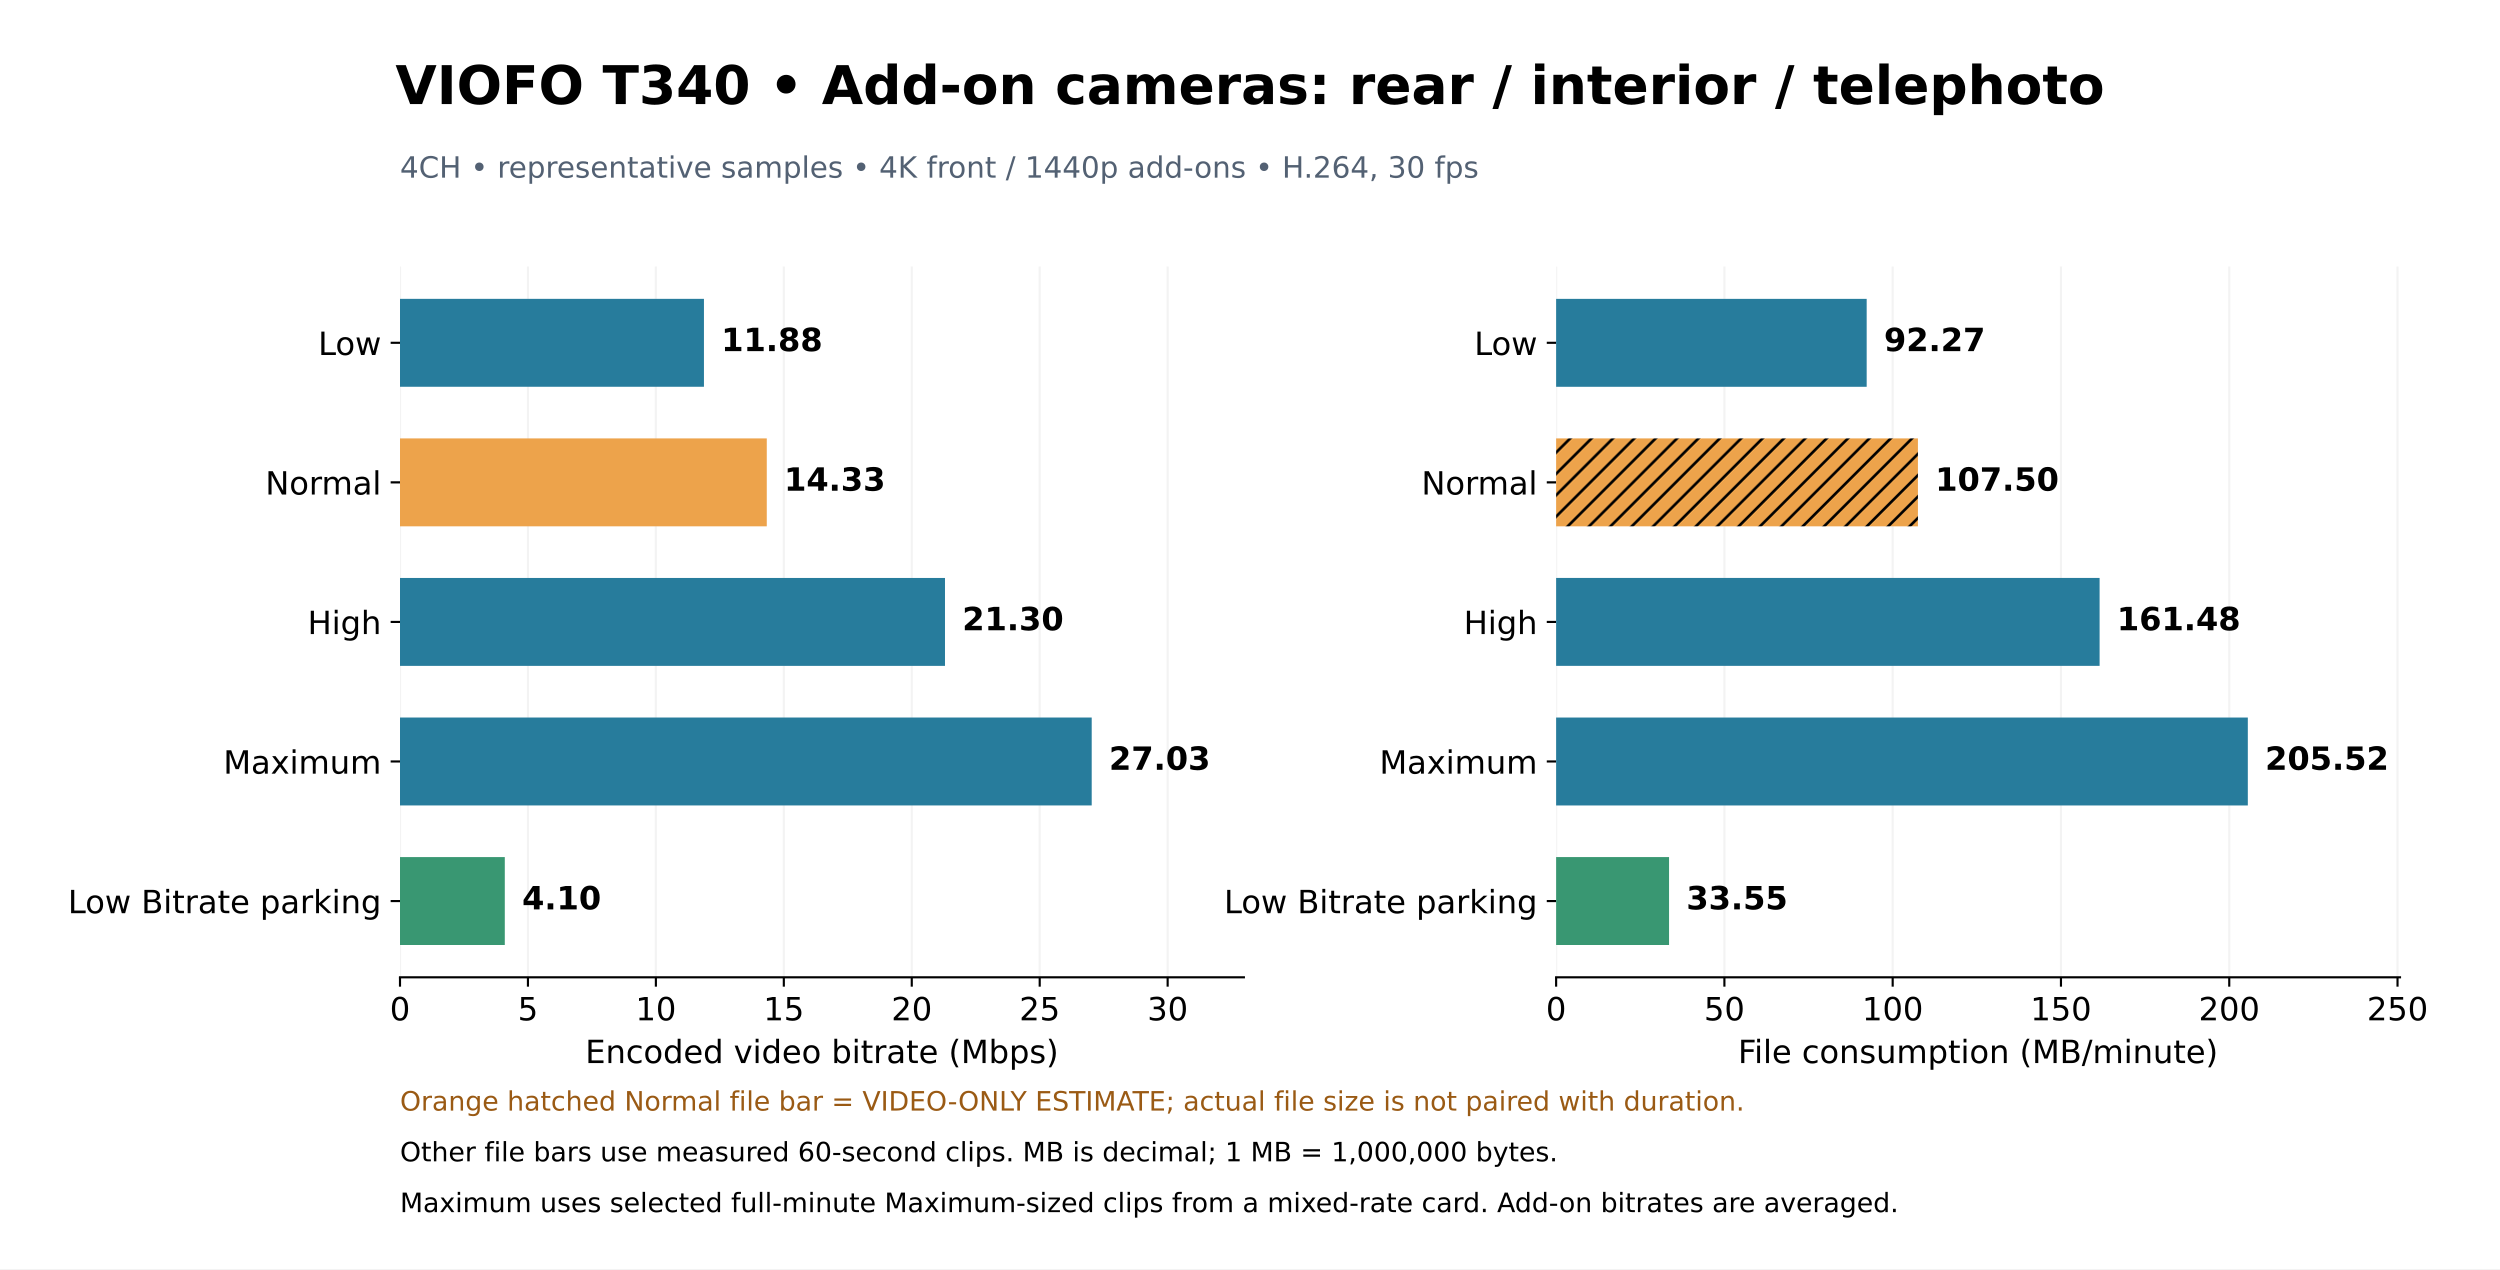
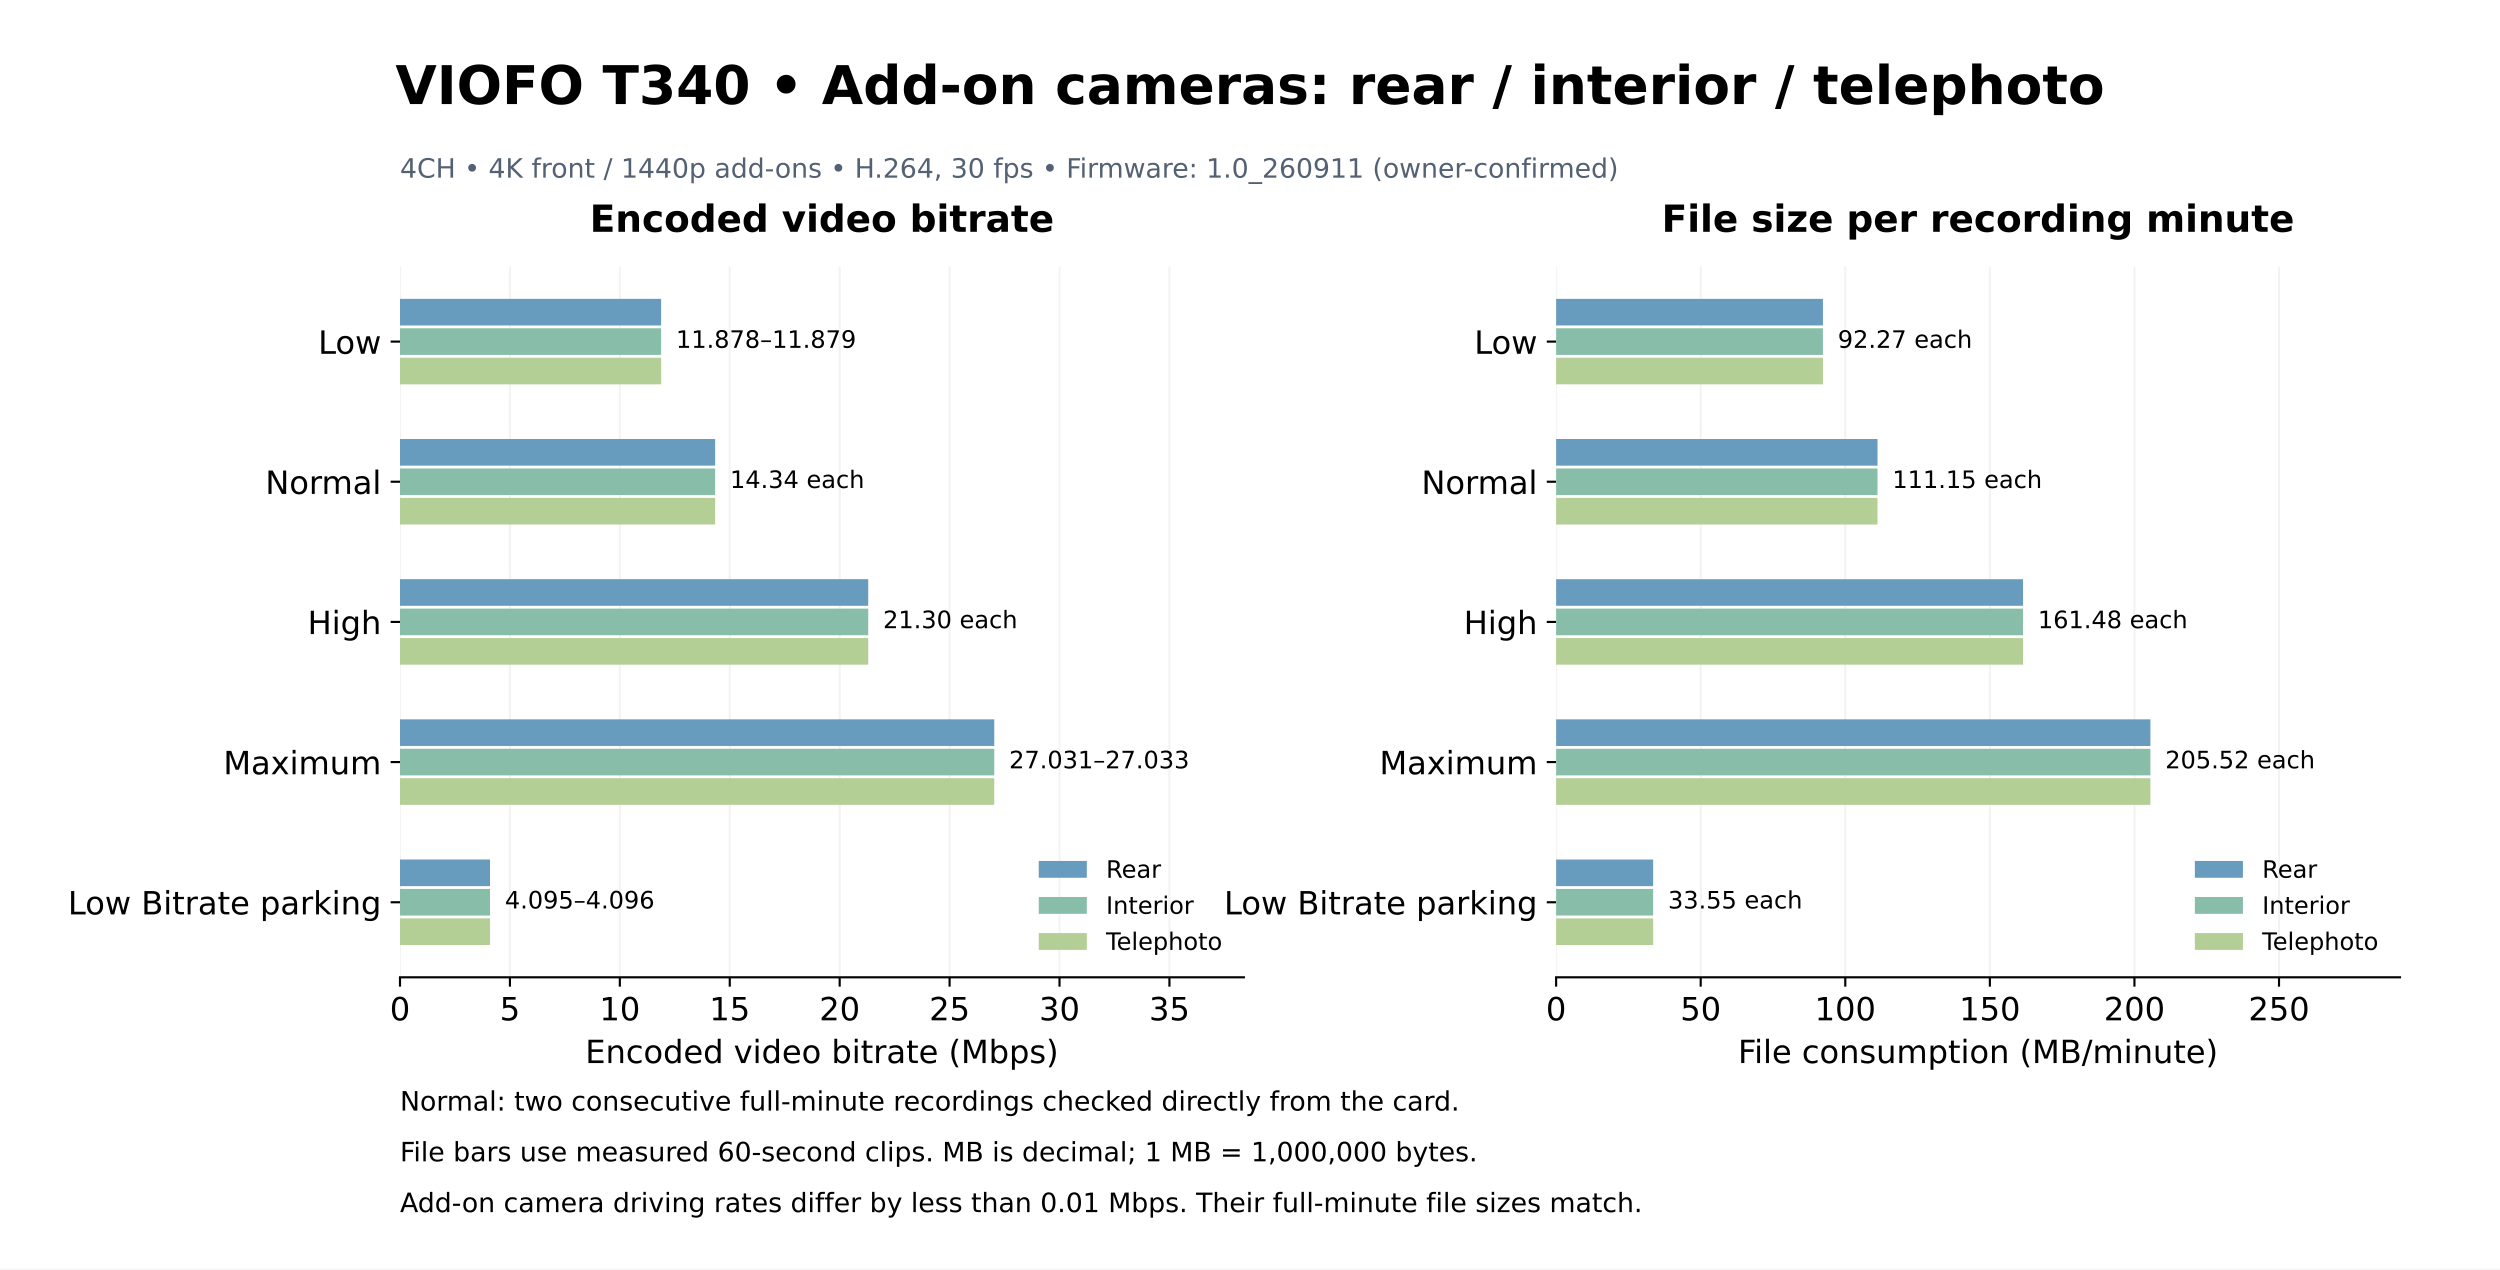
<svg xmlns="http://www.w3.org/2000/svg" xmlns:xlink="http://www.w3.org/1999/xlink" width="936pt" height="475.2pt" viewBox="0 0 936 475.2" version="1.1">
  <defs>
    <style type="text/css">*{stroke-linejoin: round; stroke-linecap: butt}</style>
  </defs>
  <g id="figure_1">
    <g id="patch_1">
-       <path d="M 0 475.2  L 936 475.2  L 936 0  L 0 0  z " style="fill: #ffffff" />
+       <path d="M 0 475.2 L 936 475.2 L 936 0 L 0 0 z " style="fill: #ffffff" />
    </g>
    <g id="axes_1">
      <g id="patch_2">
-         <path d="M 149.76 365.904  L 465.709 365.904  L 465.709 99.792  L 149.76 99.792  z " style="fill: #ffffff" />
+         <path d="M 149.76 365.904 L 465.709 365.904 L 465.709 99.792 L 149.76 99.792 z " style="fill: #ffffff" />
      </g>
      <g id="matplotlib.axis_1">
        <g id="xtick_1">
          <g id="line2d_1">
-             <path d="M 149.76 365.904  L 149.76 99.792  " clip-path="url(#p05e7e14925)" style="fill: none; stroke: #b0b0b0; stroke-opacity: 0.16; stroke-width: 0.8; stroke-linecap: square" />
+             <path d="M 149.76 365.904 L 149.76 99.792 " clip-path="url(#p102b038a36)" style="fill: none; stroke: #b0b0b0; stroke-opacity: 0.16; stroke-width: 0.8; stroke-linecap: square" />
          </g>
          <g id="line2d_2">
            <defs>
-               <path id="m263e5ef4c8" d="M 0 0  L 0 3.5  " style="stroke: #000000; stroke-width: 0.8" />
+               <path id="mfbb182e0bf" d="M 0 0 L 0 3.5 " style="stroke: #000000; stroke-width: 0.8" />
            </defs>
            <g>
-               <use xlink:href="#m263e5ef4c8" x="149.76" y="365.904" style="stroke: #000000; stroke-width: 0.8" />
+               <use xlink:href="#mfbb182e0bf" x="149.76" y="365.904" style="stroke: #000000; stroke-width: 0.8" />
            </g>
          </g>
          <g id="text_1">
            <text style="font-size: 12px; font-family: 'DejaVu Sans'; text-anchor: middle" x="149.76" y="382.021" transform="rotate(-0 149.76 382.0212)">0</text>
          </g>
        </g>
        <g id="xtick_2">
          <g id="line2d_3">
-             <path d="M 197.661 365.904  L 197.661 99.792  " clip-path="url(#p05e7e14925)" style="fill: none; stroke: #b0b0b0; stroke-opacity: 0.16; stroke-width: 0.8; stroke-linecap: square" />
+             <path d="M 190.914 365.904 L 190.914 99.792 " clip-path="url(#p102b038a36)" style="fill: none; stroke: #b0b0b0; stroke-opacity: 0.16; stroke-width: 0.8; stroke-linecap: square" />
          </g>
          <g id="line2d_4">
            <g>
-               <use xlink:href="#m263e5ef4c8" x="197.661" y="365.904" style="stroke: #000000; stroke-width: 0.8" />
+               <use xlink:href="#mfbb182e0bf" x="190.914" y="365.904" style="stroke: #000000; stroke-width: 0.8" />
            </g>
          </g>
          <g id="text_2">
-             <text style="font-size: 12px; font-family: 'DejaVu Sans'; text-anchor: middle" x="197.661" y="382.021" transform="rotate(-0 197.6613 382.0212)">5</text>
+             <text style="font-size: 12px; font-family: 'DejaVu Sans'; text-anchor: middle" x="190.914" y="382.021" transform="rotate(-0 190.9135 382.0212)">5</text>
          </g>
        </g>
        <g id="xtick_3">
          <g id="line2d_5">
-             <path d="M 245.563 365.904  L 245.563 99.792  " clip-path="url(#p05e7e14925)" style="fill: none; stroke: #b0b0b0; stroke-opacity: 0.16; stroke-width: 0.8; stroke-linecap: square" />
+             <path d="M 232.067 365.904 L 232.067 99.792 " clip-path="url(#p102b038a36)" style="fill: none; stroke: #b0b0b0; stroke-opacity: 0.16; stroke-width: 0.8; stroke-linecap: square" />
          </g>
          <g id="line2d_6">
            <g>
-               <use xlink:href="#m263e5ef4c8" x="245.563" y="365.904" style="stroke: #000000; stroke-width: 0.8" />
+               <use xlink:href="#mfbb182e0bf" x="232.067" y="365.904" style="stroke: #000000; stroke-width: 0.8" />
            </g>
          </g>
          <g id="text_3">
-             <text style="font-size: 12px; font-family: 'DejaVu Sans'; text-anchor: middle" x="245.563" y="382.021" transform="rotate(-0 245.5627 382.0212)">10</text>
+             <text style="font-size: 12px; font-family: 'DejaVu Sans'; text-anchor: middle" x="232.067" y="382.021" transform="rotate(-0 232.0671 382.0212)">10</text>
          </g>
        </g>
        <g id="xtick_4">
          <g id="line2d_7">
-             <path d="M 293.464 365.904  L 293.464 99.792  " clip-path="url(#p05e7e14925)" style="fill: none; stroke: #b0b0b0; stroke-opacity: 0.16; stroke-width: 0.8; stroke-linecap: square" />
+             <path d="M 273.221 365.904 L 273.221 99.792 " clip-path="url(#p102b038a36)" style="fill: none; stroke: #b0b0b0; stroke-opacity: 0.16; stroke-width: 0.8; stroke-linecap: square" />
          </g>
          <g id="line2d_8">
            <g>
-               <use xlink:href="#m263e5ef4c8" x="293.464" y="365.904" style="stroke: #000000; stroke-width: 0.8" />
+               <use xlink:href="#mfbb182e0bf" x="273.221" y="365.904" style="stroke: #000000; stroke-width: 0.8" />
            </g>
          </g>
          <g id="text_4">
-             <text style="font-size: 12px; font-family: 'DejaVu Sans'; text-anchor: middle" x="293.464" y="382.021" transform="rotate(-0 293.464 382.0212)">15</text>
+             <text style="font-size: 12px; font-family: 'DejaVu Sans'; text-anchor: middle" x="273.221" y="382.021" transform="rotate(-0 273.2206 382.0212)">15</text>
          </g>
        </g>
        <g id="xtick_5">
          <g id="line2d_9">
-             <path d="M 341.365 365.904  L 341.365 99.792  " clip-path="url(#p05e7e14925)" style="fill: none; stroke: #b0b0b0; stroke-opacity: 0.16; stroke-width: 0.8; stroke-linecap: square" />
+             <path d="M 314.374 365.904 L 314.374 99.792 " clip-path="url(#p102b038a36)" style="fill: none; stroke: #b0b0b0; stroke-opacity: 0.16; stroke-width: 0.8; stroke-linecap: square" />
          </g>
          <g id="line2d_10">
            <g>
-               <use xlink:href="#m263e5ef4c8" x="341.365" y="365.904" style="stroke: #000000; stroke-width: 0.8" />
+               <use xlink:href="#mfbb182e0bf" x="314.374" y="365.904" style="stroke: #000000; stroke-width: 0.8" />
            </g>
          </g>
          <g id="text_5">
-             <text style="font-size: 12px; font-family: 'DejaVu Sans'; text-anchor: middle" x="341.365" y="382.021" transform="rotate(-0 341.3653 382.0212)">20</text>
+             <text style="font-size: 12px; font-family: 'DejaVu Sans'; text-anchor: middle" x="314.374" y="382.021" transform="rotate(-0 314.3742 382.0212)">20</text>
          </g>
        </g>
        <g id="xtick_6">
          <g id="line2d_11">
-             <path d="M 389.267 365.904  L 389.267 99.792  " clip-path="url(#p05e7e14925)" style="fill: none; stroke: #b0b0b0; stroke-opacity: 0.16; stroke-width: 0.8; stroke-linecap: square" />
+             <path d="M 355.528 365.904 L 355.528 99.792 " clip-path="url(#p102b038a36)" style="fill: none; stroke: #b0b0b0; stroke-opacity: 0.16; stroke-width: 0.8; stroke-linecap: square" />
          </g>
          <g id="line2d_12">
            <g>
-               <use xlink:href="#m263e5ef4c8" x="389.267" y="365.904" style="stroke: #000000; stroke-width: 0.8" />
+               <use xlink:href="#mfbb182e0bf" x="355.528" y="365.904" style="stroke: #000000; stroke-width: 0.8" />
            </g>
          </g>
          <g id="text_6">
-             <text style="font-size: 12px; font-family: 'DejaVu Sans'; text-anchor: middle" x="389.267" y="382.021" transform="rotate(-0 389.2667 382.0212)">25</text>
+             <text style="font-size: 12px; font-family: 'DejaVu Sans'; text-anchor: middle" x="355.528" y="382.021" transform="rotate(-0 355.5277 382.0212)">25</text>
          </g>
        </g>
        <g id="xtick_7">
          <g id="line2d_13">
-             <path d="M 437.168 365.904  L 437.168 99.792  " clip-path="url(#p05e7e14925)" style="fill: none; stroke: #b0b0b0; stroke-opacity: 0.16; stroke-width: 0.8; stroke-linecap: square" />
+             <path d="M 396.681 365.904 L 396.681 99.792 " clip-path="url(#p102b038a36)" style="fill: none; stroke: #b0b0b0; stroke-opacity: 0.16; stroke-width: 0.8; stroke-linecap: square" />
          </g>
          <g id="line2d_14">
            <g>
-               <use xlink:href="#m263e5ef4c8" x="437.168" y="365.904" style="stroke: #000000; stroke-width: 0.8" />
+               <use xlink:href="#mfbb182e0bf" x="396.681" y="365.904" style="stroke: #000000; stroke-width: 0.8" />
            </g>
          </g>
          <g id="text_7">
-             <text style="font-size: 12px; font-family: 'DejaVu Sans'; text-anchor: middle" x="437.168" y="382.021" transform="rotate(-0 437.168 382.0212)">30</text>
-           </g>
-         </g>
-         <g id="text_8">
+             <text style="font-size: 12px; font-family: 'DejaVu Sans'; text-anchor: middle" x="396.681" y="382.021" transform="rotate(-0 396.6813 382.0212)">30</text>
+           </g>
+         </g>
+         <g id="xtick_8">
+           <g id="line2d_15">
+             <path d="M 437.835 365.904 L 437.835 99.792 " clip-path="url(#p102b038a36)" style="fill: none; stroke: #b0b0b0; stroke-opacity: 0.16; stroke-width: 0.8; stroke-linecap: square" />
+           </g>
+           <g id="line2d_16">
+             <g>
+               <use xlink:href="#mfbb182e0bf" x="437.835" y="365.904" style="stroke: #000000; stroke-width: 0.8" />
+             </g>
+           </g>
+           <g id="text_8">
+             <text style="font-size: 12px; font-family: 'DejaVu Sans'; text-anchor: middle" x="437.835" y="382.021" transform="rotate(-0 437.8348 382.0212)">35</text>
+           </g>
+         </g>
+         <g id="text_9">
          <text style="font-size: 12px; font-family: 'DejaVu Sans'; text-anchor: middle" x="307.735" y="398.022" transform="rotate(-0 307.7347 398.0221)">Encoded video bitrate (Mbps)</text>
        </g>
      </g>
      <g id="matplotlib.axis_2">
        <g id="ytick_1">
-           <g id="line2d_15">
+           <g id="line2d_17">
            <defs>
-               <path id="mc96be07d21" d="M 0 0  L -3.5 0  " style="stroke: #000000; stroke-width: 0.8" />
+               <path id="m5e9a6b0487" d="M 0 0 L -3.5 0 " style="stroke: #000000; stroke-width: 0.8" />
            </defs>
            <g>
-               <use xlink:href="#mc96be07d21" x="149.76" y="128.347" style="stroke: #000000; stroke-width: 0.8" />
-             </g>
-           </g>
-           <g id="text_9">
-             <text style="font-size: 12px; font-family: 'DejaVu Sans'; text-anchor: end" x="142.76" y="132.906" transform="rotate(-0 142.76 132.9055)">Low</text>
+               <use xlink:href="#m5e9a6b0487" x="149.76" y="127.894" style="stroke: #000000; stroke-width: 0.8" />
+             </g>
+           </g>
+           <g id="text_10">
+             <text style="font-size: 12px; font-family: 'DejaVu Sans'; text-anchor: end" x="142.76" y="132.452" transform="rotate(-0 142.76 132.4521)">Low</text>
          </g>
        </g>
        <g id="ytick_2">
-           <g id="line2d_16">
-             <g>
-               <use xlink:href="#mc96be07d21" x="149.76" y="180.597" style="stroke: #000000; stroke-width: 0.8" />
-             </g>
-           </g>
-           <g id="text_10">
-             <text style="font-size: 12px; font-family: 'DejaVu Sans'; text-anchor: end" x="142.76" y="185.157" transform="rotate(-0 142.76 185.1565)">Normal</text>
+           <g id="line2d_18">
+             <g>
+               <use xlink:href="#m5e9a6b0487" x="149.76" y="180.371" style="stroke: #000000; stroke-width: 0.8" />
+             </g>
+           </g>
+           <g id="text_11">
+             <text style="font-size: 12px; font-family: 'DejaVu Sans'; text-anchor: end" x="142.76" y="184.93" transform="rotate(-0 142.76 184.9298)">Normal</text>
          </g>
        </g>
        <g id="ytick_3">
-           <g id="line2d_17">
-             <g>
-               <use xlink:href="#mc96be07d21" x="149.76" y="232.848" style="stroke: #000000; stroke-width: 0.8" />
-             </g>
-           </g>
-           <g id="text_11">
+           <g id="line2d_19">
+             <g>
+               <use xlink:href="#m5e9a6b0487" x="149.76" y="232.848" style="stroke: #000000; stroke-width: 0.8" />
+             </g>
+           </g>
+           <g id="text_12">
            <text style="font-size: 12px; font-family: 'DejaVu Sans'; text-anchor: end" x="142.76" y="237.407" transform="rotate(-0 142.76 237.4071)">High</text>
          </g>
        </g>
        <g id="ytick_4">
-           <g id="line2d_18">
-             <g>
-               <use xlink:href="#mc96be07d21" x="149.76" y="285.099" style="stroke: #000000; stroke-width: 0.8" />
-             </g>
-           </g>
-           <g id="text_12">
-             <text style="font-size: 12px; font-family: 'DejaVu Sans'; text-anchor: end" x="142.76" y="289.658" transform="rotate(-0 142.76 289.6576)">Maximum</text>
+           <g id="line2d_20">
+             <g>
+               <use xlink:href="#m5e9a6b0487" x="149.76" y="285.325" style="stroke: #000000; stroke-width: 0.8" />
+             </g>
+           </g>
+           <g id="text_13">
+             <text style="font-size: 12px; font-family: 'DejaVu Sans'; text-anchor: end" x="142.76" y="289.884" transform="rotate(-0 142.76 289.8843)">Maximum</text>
          </g>
        </g>
        <g id="ytick_5">
-           <g id="line2d_19">
-             <g>
-               <use xlink:href="#mc96be07d21" x="149.76" y="337.349" style="stroke: #000000; stroke-width: 0.8" />
-             </g>
-           </g>
-           <g id="text_13">
-             <text style="font-size: 12px; font-family: 'DejaVu Sans'; text-anchor: end" x="142.76" y="341.908" transform="rotate(-0 142.76 341.9081)">Low Bitrate parking</text>
+           <g id="line2d_21">
+             <g>
+               <use xlink:href="#m5e9a6b0487" x="149.76" y="337.802" style="stroke: #000000; stroke-width: 0.8" />
+             </g>
+           </g>
+           <g id="text_14">
+             <text style="font-size: 12px; font-family: 'DejaVu Sans'; text-anchor: end" x="142.76" y="342.362" transform="rotate(-0 142.76 342.3615)">Low Bitrate parking</text>
          </g>
        </g>
      </g>
      <g id="patch_3">
-         <path d="M 149.76 111.888  L 263.558 111.888  L 263.558 144.806  L 149.76 144.806  z " clip-path="url(#p05e7e14925)" style="fill: #277c9c" />
+         <path d="M 149.76 111.888 L 247.526 111.888 L 247.526 121.859 L 149.76 121.859 z " clip-path="url(#p102b038a36)" style="fill: #689cbe" />
      </g>
      <g id="patch_4">
-         <path d="M 149.76 164.139  L 287.081 164.139  L 287.081 197.056  L 149.76 197.056  z " clip-path="url(#p05e7e14925)" style="fill: #eda34b" />
+         <path d="M 149.76 164.365 L 267.751 164.365 L 267.751 174.336 L 149.76 174.336 z " clip-path="url(#p102b038a36)" style="fill: #689cbe" />
      </g>
      <g id="patch_5">
-         <path d="M 149.76 216.389  L 353.804 216.389  L 353.804 249.307  L 149.76 249.307  z " clip-path="url(#p05e7e14925)" style="fill: #277c9c" />
+         <path d="M 149.76 216.842 L 325.061 216.842 L 325.061 226.813 L 149.76 226.813 z " clip-path="url(#p102b038a36)" style="fill: #689cbe" />
      </g>
      <g id="patch_6">
-         <path d="M 149.76 268.64  L 408.735 268.64  L 408.735 301.557  L 149.76 301.557  z " clip-path="url(#p05e7e14925)" style="fill: #277c9c" />
+         <path d="M 149.76 269.32 L 372.26 269.32 L 372.26 279.29 L 149.76 279.29 z " clip-path="url(#p102b038a36)" style="fill: #689cbe" />
      </g>
      <g id="patch_7">
-         <path d="M 149.76 320.89  L 188.996 320.89  L 188.996 353.808  L 149.76 353.808  z " clip-path="url(#p05e7e14925)" style="fill: #399772" />
+         <path d="M 149.76 321.797 L 183.469 321.797 L 183.469 331.768 L 149.76 331.768 z " clip-path="url(#p102b038a36)" style="fill: #689cbe" />
      </g>
      <g id="patch_8">
-         <path d="M 149.76 365.904  L 465.709 365.904  " style="fill: none; stroke: #000000; stroke-width: 0.8; stroke-linejoin: miter; stroke-linecap: square" />
-       </g>
-       <g id="text_14">
-         <text style="font-weight: 700; font-size: 12px; font-family: 'DejaVu Sans'; text-anchor: start" x="270.032" y="131.464" transform="rotate(-0 270.0321 131.4641)">11.88</text>
+         <path d="M 149.76 122.908 L 247.525 122.908 L 247.525 132.879 L 149.76 132.879 z " clip-path="url(#p102b038a36)" style="fill: #88bda9" />
+       </g>
+       <g id="patch_9">
+         <path d="M 149.76 175.385 L 267.75 175.385 L 267.75 185.356 L 149.76 185.356 z " clip-path="url(#p102b038a36)" style="fill: #88bda9" />
+       </g>
+       <g id="patch_10">
+         <path d="M 149.76 227.863 L 325.062 227.863 L 325.062 237.833 L 149.76 237.833 z " clip-path="url(#p102b038a36)" style="fill: #88bda9" />
+       </g>
+       <g id="patch_11">
+         <path d="M 149.76 280.34 L 372.253 280.34 L 372.253 290.311 L 149.76 290.311 z " clip-path="url(#p102b038a36)" style="fill: #88bda9" />
+       </g>
+       <g id="patch_12">
+         <path d="M 149.76 332.817 L 183.468 332.817 L 183.468 342.788 L 149.76 342.788 z " clip-path="url(#p102b038a36)" style="fill: #88bda9" />
+       </g>
+       <g id="patch_13">
+         <path d="M 149.76 133.928 L 247.53 133.928 L 247.53 143.899 L 149.76 143.899 z " clip-path="url(#p102b038a36)" style="fill: #b3cf95" />
+       </g>
+       <g id="patch_14">
+         <path d="M 149.76 186.406 L 267.749 186.406 L 267.749 196.376 L 149.76 196.376 z " clip-path="url(#p102b038a36)" style="fill: #b3cf95" />
+       </g>
+       <g id="patch_15">
+         <path d="M 149.76 238.883 L 325.061 238.883 L 325.061 248.854 L 149.76 248.854 z " clip-path="url(#p102b038a36)" style="fill: #b3cf95" />
+       </g>
+       <g id="patch_16">
+         <path d="M 149.76 291.36 L 372.248 291.36 L 372.248 301.331 L 149.76 301.331 z " clip-path="url(#p102b038a36)" style="fill: #b3cf95" />
+       </g>
+       <g id="patch_17">
+         <path d="M 149.76 343.837 L 183.47 343.837 L 183.47 353.808 L 149.76 353.808 z " clip-path="url(#p102b038a36)" style="fill: #b3cf95" />
+       </g>
+       <g id="patch_18">
+         <path d="M 149.76 365.904 L 465.709 365.904 " style="fill: none; stroke: #000000; stroke-width: 0.8; stroke-linejoin: miter; stroke-linecap: square" />
      </g>
      <g id="text_15">
-         <text style="font-weight: 700; font-size: 12px; font-family: 'DejaVu Sans'; text-anchor: start" x="293.555" y="183.715" transform="rotate(-0 293.5555 183.7146)">14.33</text>
+         <text style="font-size: 9px; font-family: 'DejaVu Sans'; text-anchor: start" x="253.093" y="130.231" transform="rotate(-0 253.0927 130.2314)">11.878–11.879</text>
      </g>
      <g id="text_16">
-         <text style="font-weight: 700; font-size: 12px; font-family: 'DejaVu Sans'; text-anchor: start" x="360.279" y="235.965" transform="rotate(-0 360.2787 235.9652)">21.30</text>
+         <text style="font-size: 9px; font-family: 'DejaVu Sans'; text-anchor: start" x="273.313" y="182.709" transform="rotate(-0 273.3134 182.709)">14.34 each</text>
      </g>
      <g id="text_17">
-         <text style="font-weight: 700; font-size: 12px; font-family: 'DejaVu Sans'; text-anchor: start" x="415.209" y="288.216" transform="rotate(-0 415.2093 288.2157)">27.03</text>
+         <text style="font-size: 9px; font-family: 'DejaVu Sans'; text-anchor: start" x="330.624" y="235.186" transform="rotate(-0 330.6242 235.1862)">21.30 each</text>
      </g>
      <g id="text_18">
-         <text style="font-weight: 700; font-size: 12px; font-family: 'DejaVu Sans'; text-anchor: start" x="195.47" y="340.466" transform="rotate(-0 195.4703 340.4663)">4.10</text>
+         <text style="font-size: 9px; font-family: 'DejaVu Sans'; text-anchor: start" x="377.822" y="287.663" transform="rotate(-0 377.822 287.6631)">27.031–27.033</text>
+       </g>
+       <g id="text_19">
+         <text style="font-size: 9px; font-family: 'DejaVu Sans'; text-anchor: start" x="189.032" y="340.14" transform="rotate(-0 189.0324 340.1403)">4.095–4.096</text>
+       </g>
+       <g id="text_20">
+         <text style="font-weight: 700; font-size: 14px; font-family: 'DejaVu Sans'; text-anchor: middle" x="307.735" y="86.792" transform="rotate(-0 307.7347 86.792)">Encoded video bitrate</text>
+       </g>
+       <g id="legend_1">
+         <g id="patch_19">
+           <path d="M 388.906 328.64 L 406.906 328.64 L 406.906 322.34 L 388.906 322.34 z " style="fill: #689cbe" />
+         </g>
+         <g id="text_21">
+           <text style="font-size: 9px; font-family: 'DejaVu Sans'; text-anchor: start" x="414.106" y="328.64" transform="rotate(-0 414.1056 328.6405)">Rear</text>
+         </g>
+         <g id="patch_20">
+           <path d="M 388.906 342.141 L 406.906 342.141 L 406.906 335.841 L 388.906 335.841 z " style="fill: #88bda9" />
+         </g>
+         <g id="text_22">
+           <text style="font-size: 9px; font-family: 'DejaVu Sans'; text-anchor: start" x="414.106" y="342.141" transform="rotate(-0 414.1056 342.1412)">Interior</text>
+         </g>
+         <g id="patch_21">
+           <path d="M 388.906 355.642 L 406.906 355.642 L 406.906 349.342 L 388.906 349.342 z " style="fill: #b3cf95" />
+         </g>
+         <g id="text_23">
+           <text style="font-size: 9px; font-family: 'DejaVu Sans'; text-anchor: start" x="414.106" y="355.642" transform="rotate(-0 414.1056 355.6419)">Telephoto</text>
+         </g>
      </g>
    </g>
    <g id="axes_2">
-       <g id="patch_9">
-         <path d="M 582.611 365.904  L 898.56 365.904  L 898.56 99.792  L 582.611 99.792  z " style="fill: #ffffff" />
+       <g id="patch_22">
+         <path d="M 582.611 365.904 L 898.56 365.904 L 898.56 99.792 L 582.611 99.792 z " style="fill: #ffffff" />
      </g>
      <g id="matplotlib.axis_3">
-         <g id="xtick_8">
-           <g id="line2d_20">
-             <path d="M 582.611 365.904  L 582.611 99.792  " clip-path="url(#p870ade0ab7)" style="fill: none; stroke: #b0b0b0; stroke-opacity: 0.16; stroke-width: 0.8; stroke-linecap: square" />
-           </g>
-           <g id="line2d_21">
-             <g>
-               <use xlink:href="#m263e5ef4c8" x="582.611" y="365.904" style="stroke: #000000; stroke-width: 0.8" />
-             </g>
-           </g>
-           <g id="text_19">
-             <text style="font-size: 12px; font-family: 'DejaVu Sans'; text-anchor: middle" x="582.611" y="382.021" transform="rotate(-0 582.6106 382.0212)">0</text>
-           </g>
-         </g>
        <g id="xtick_9">
          <g id="line2d_22">
-             <path d="M 645.615 365.904  L 645.615 99.792  " clip-path="url(#p870ade0ab7)" style="fill: none; stroke: #b0b0b0; stroke-opacity: 0.16; stroke-width: 0.8; stroke-linecap: square" />
+             <path d="M 582.611 365.904 L 582.611 99.792 " clip-path="url(#p82068ca01a)" style="fill: none; stroke: #b0b0b0; stroke-opacity: 0.16; stroke-width: 0.8; stroke-linecap: square" />
          </g>
          <g id="line2d_23">
            <g>
-               <use xlink:href="#m263e5ef4c8" x="645.615" y="365.904" style="stroke: #000000; stroke-width: 0.8" />
-             </g>
-           </g>
-           <g id="text_20">
-             <text style="font-size: 12px; font-family: 'DejaVu Sans'; text-anchor: middle" x="645.615" y="382.021" transform="rotate(-0 645.6151 382.0212)">50</text>
+               <use xlink:href="#mfbb182e0bf" x="582.611" y="365.904" style="stroke: #000000; stroke-width: 0.8" />
+             </g>
+           </g>
+           <g id="text_24">
+             <text style="font-size: 12px; font-family: 'DejaVu Sans'; text-anchor: middle" x="582.611" y="382.021" transform="rotate(-0 582.6106 382.0212)">0</text>
          </g>
        </g>
        <g id="xtick_10">
          <g id="line2d_24">
-             <path d="M 708.62 365.904  L 708.62 99.792  " clip-path="url(#p870ade0ab7)" style="fill: none; stroke: #b0b0b0; stroke-opacity: 0.16; stroke-width: 0.8; stroke-linecap: square" />
+             <path d="M 636.741 365.904 L 636.741 99.792 " clip-path="url(#p82068ca01a)" style="fill: none; stroke: #b0b0b0; stroke-opacity: 0.16; stroke-width: 0.8; stroke-linecap: square" />
          </g>
          <g id="line2d_25">
            <g>
-               <use xlink:href="#m263e5ef4c8" x="708.62" y="365.904" style="stroke: #000000; stroke-width: 0.8" />
-             </g>
-           </g>
-           <g id="text_21">
-             <text style="font-size: 12px; font-family: 'DejaVu Sans'; text-anchor: middle" x="708.62" y="382.021" transform="rotate(-0 708.6197 382.0212)">100</text>
+               <use xlink:href="#mfbb182e0bf" x="636.741" y="365.904" style="stroke: #000000; stroke-width: 0.8" />
+             </g>
+           </g>
+           <g id="text_25">
+             <text style="font-size: 12px; font-family: 'DejaVu Sans'; text-anchor: middle" x="636.741" y="382.021" transform="rotate(-0 636.7413 382.0212)">50</text>
          </g>
        </g>
        <g id="xtick_11">
          <g id="line2d_26">
-             <path d="M 771.624 365.904  L 771.624 99.792  " clip-path="url(#p870ade0ab7)" style="fill: none; stroke: #b0b0b0; stroke-opacity: 0.16; stroke-width: 0.8; stroke-linecap: square" />
+             <path d="M 690.872 365.904 L 690.872 99.792 " clip-path="url(#p82068ca01a)" style="fill: none; stroke: #b0b0b0; stroke-opacity: 0.16; stroke-width: 0.8; stroke-linecap: square" />
          </g>
          <g id="line2d_27">
            <g>
-               <use xlink:href="#m263e5ef4c8" x="771.624" y="365.904" style="stroke: #000000; stroke-width: 0.8" />
-             </g>
-           </g>
-           <g id="text_22">
-             <text style="font-size: 12px; font-family: 'DejaVu Sans'; text-anchor: middle" x="771.624" y="382.021" transform="rotate(-0 771.6242 382.0212)">150</text>
+               <use xlink:href="#mfbb182e0bf" x="690.872" y="365.904" style="stroke: #000000; stroke-width: 0.8" />
+             </g>
+           </g>
+           <g id="text_26">
+             <text style="font-size: 12px; font-family: 'DejaVu Sans'; text-anchor: middle" x="690.872" y="382.021" transform="rotate(-0 690.8719 382.0212)">100</text>
          </g>
        </g>
        <g id="xtick_12">
          <g id="line2d_28">
-             <path d="M 834.629 365.904  L 834.629 99.792  " clip-path="url(#p870ade0ab7)" style="fill: none; stroke: #b0b0b0; stroke-opacity: 0.16; stroke-width: 0.8; stroke-linecap: square" />
+             <path d="M 745.003 365.904 L 745.003 99.792 " clip-path="url(#p82068ca01a)" style="fill: none; stroke: #b0b0b0; stroke-opacity: 0.16; stroke-width: 0.8; stroke-linecap: square" />
          </g>
          <g id="line2d_29">
            <g>
-               <use xlink:href="#m263e5ef4c8" x="834.629" y="365.904" style="stroke: #000000; stroke-width: 0.8" />
-             </g>
-           </g>
-           <g id="text_23">
-             <text style="font-size: 12px; font-family: 'DejaVu Sans'; text-anchor: middle" x="834.629" y="382.021" transform="rotate(-0 834.6287 382.0212)">200</text>
+               <use xlink:href="#mfbb182e0bf" x="745.003" y="365.904" style="stroke: #000000; stroke-width: 0.8" />
+             </g>
+           </g>
+           <g id="text_27">
+             <text style="font-size: 12px; font-family: 'DejaVu Sans'; text-anchor: middle" x="745.003" y="382.021" transform="rotate(-0 745.0026 382.0212)">150</text>
          </g>
        </g>
        <g id="xtick_13">
          <g id="line2d_30">
-             <path d="M 897.633 365.904  L 897.633 99.792  " clip-path="url(#p870ade0ab7)" style="fill: none; stroke: #b0b0b0; stroke-opacity: 0.16; stroke-width: 0.8; stroke-linecap: square" />
+             <path d="M 799.133 365.904 L 799.133 99.792 " clip-path="url(#p82068ca01a)" style="fill: none; stroke: #b0b0b0; stroke-opacity: 0.16; stroke-width: 0.8; stroke-linecap: square" />
          </g>
          <g id="line2d_31">
            <g>
-               <use xlink:href="#m263e5ef4c8" x="897.633" y="365.904" style="stroke: #000000; stroke-width: 0.8" />
-             </g>
-           </g>
-           <g id="text_24">
-             <text style="font-size: 12px; font-family: 'DejaVu Sans'; text-anchor: middle" x="897.633" y="382.021" transform="rotate(-0 897.6332 382.0212)">250</text>
-           </g>
-         </g>
-         <g id="text_25">
+               <use xlink:href="#mfbb182e0bf" x="799.133" y="365.904" style="stroke: #000000; stroke-width: 0.8" />
+             </g>
+           </g>
+           <g id="text_28">
+             <text style="font-size: 12px; font-family: 'DejaVu Sans'; text-anchor: middle" x="799.133" y="382.021" transform="rotate(-0 799.1332 382.0212)">200</text>
+           </g>
+         </g>
+         <g id="xtick_14">
+           <g id="line2d_32">
+             <path d="M 853.264 365.904 L 853.264 99.792 " clip-path="url(#p82068ca01a)" style="fill: none; stroke: #b0b0b0; stroke-opacity: 0.16; stroke-width: 0.8; stroke-linecap: square" />
+           </g>
+           <g id="line2d_33">
+             <g>
+               <use xlink:href="#mfbb182e0bf" x="853.264" y="365.904" style="stroke: #000000; stroke-width: 0.8" />
+             </g>
+           </g>
+           <g id="text_29">
+             <text style="font-size: 12px; font-family: 'DejaVu Sans'; text-anchor: middle" x="853.264" y="382.021" transform="rotate(-0 853.2638 382.0212)">250</text>
+           </g>
+         </g>
+         <g id="text_30">
          <text style="font-size: 12px; font-family: 'DejaVu Sans'; text-anchor: middle" x="740.585" y="398.022" transform="rotate(-0 740.5853 398.0221)">File consumption (MB/minute)</text>
        </g>
      </g>
      <g id="matplotlib.axis_4">
        <g id="ytick_6">
-           <g id="line2d_32">
-             <g>
-               <use xlink:href="#mc96be07d21" x="582.611" y="128.347" style="stroke: #000000; stroke-width: 0.8" />
-             </g>
-           </g>
-           <g id="text_26">
-             <text style="font-size: 12px; font-family: 'DejaVu Sans'; text-anchor: end" x="575.611" y="132.906" transform="rotate(-0 575.6106 132.9055)">Low</text>
+           <g id="line2d_34">
+             <g>
+               <use xlink:href="#m5e9a6b0487" x="582.611" y="127.894" style="stroke: #000000; stroke-width: 0.8" />
+             </g>
+           </g>
+           <g id="text_31">
+             <text style="font-size: 12px; font-family: 'DejaVu Sans'; text-anchor: end" x="575.611" y="132.452" transform="rotate(-0 575.6106 132.4521)">Low</text>
          </g>
        </g>
        <g id="ytick_7">
-           <g id="line2d_33">
-             <g>
-               <use xlink:href="#mc96be07d21" x="582.611" y="180.597" style="stroke: #000000; stroke-width: 0.8" />
-             </g>
-           </g>
-           <g id="text_27">
-             <text style="font-size: 12px; font-family: 'DejaVu Sans'; text-anchor: end" x="575.611" y="185.157" transform="rotate(-0 575.6106 185.1565)">Normal</text>
+           <g id="line2d_35">
+             <g>
+               <use xlink:href="#m5e9a6b0487" x="582.611" y="180.371" style="stroke: #000000; stroke-width: 0.8" />
+             </g>
+           </g>
+           <g id="text_32">
+             <text style="font-size: 12px; font-family: 'DejaVu Sans'; text-anchor: end" x="575.611" y="184.93" transform="rotate(-0 575.6106 184.9298)">Normal</text>
          </g>
        </g>
        <g id="ytick_8">
-           <g id="line2d_34">
-             <g>
-               <use xlink:href="#mc96be07d21" x="582.611" y="232.848" style="stroke: #000000; stroke-width: 0.8" />
-             </g>
-           </g>
-           <g id="text_28">
+           <g id="line2d_36">
+             <g>
+               <use xlink:href="#m5e9a6b0487" x="582.611" y="232.848" style="stroke: #000000; stroke-width: 0.8" />
+             </g>
+           </g>
+           <g id="text_33">
            <text style="font-size: 12px; font-family: 'DejaVu Sans'; text-anchor: end" x="575.611" y="237.407" transform="rotate(-0 575.6106 237.4071)">High</text>
          </g>
        </g>
        <g id="ytick_9">
-           <g id="line2d_35">
-             <g>
-               <use xlink:href="#mc96be07d21" x="582.611" y="285.099" style="stroke: #000000; stroke-width: 0.8" />
-             </g>
-           </g>
-           <g id="text_29">
-             <text style="font-size: 12px; font-family: 'DejaVu Sans'; text-anchor: end" x="575.611" y="289.658" transform="rotate(-0 575.6106 289.6576)">Maximum</text>
+           <g id="line2d_37">
+             <g>
+               <use xlink:href="#m5e9a6b0487" x="582.611" y="285.325" style="stroke: #000000; stroke-width: 0.8" />
+             </g>
+           </g>
+           <g id="text_34">
+             <text style="font-size: 12px; font-family: 'DejaVu Sans'; text-anchor: end" x="575.611" y="289.884" transform="rotate(-0 575.6106 289.8843)">Maximum</text>
          </g>
        </g>
        <g id="ytick_10">
-           <g id="line2d_36">
-             <g>
-               <use xlink:href="#mc96be07d21" x="582.611" y="337.349" style="stroke: #000000; stroke-width: 0.8" />
-             </g>
-           </g>
-           <g id="text_30">
-             <text style="font-size: 12px; font-family: 'DejaVu Sans'; text-anchor: end" x="575.611" y="341.908" transform="rotate(-0 575.6106 341.9081)">Low Bitrate parking</text>
-           </g>
-         </g>
-       </g>
-       <g id="patch_10">
-         <path d="M 582.611 111.888  L 698.885 111.888  L 698.885 144.806  L 582.611 144.806  z " clip-path="url(#p870ade0ab7)" style="fill: #277c9c" />
-       </g>
-       <g id="patch_11">
-         <path d="M 582.611 164.139  L 718.074 164.139  L 718.074 197.056  L 582.611 197.056  z " clip-path="url(#p870ade0ab7)" style="fill: url(#hec7dd37348)" />
-       </g>
-       <g id="patch_12">
-         <path d="M 582.611 216.389  L 786.091 216.389  L 786.091 249.307  L 582.611 249.307  z " clip-path="url(#p870ade0ab7)" style="fill: #277c9c" />
-       </g>
-       <g id="patch_13">
-         <path d="M 582.611 268.64  L 841.586 268.64  L 841.586 301.557  L 582.611 301.557  z " clip-path="url(#p870ade0ab7)" style="fill: #277c9c" />
-       </g>
-       <g id="patch_14">
-         <path d="M 582.611 320.89  L 624.892 320.89  L 624.892 353.808  L 582.611 353.808  z " clip-path="url(#p870ade0ab7)" style="fill: #399772" />
-       </g>
-       <g id="patch_15">
-         <path d="M 582.611 365.904  L 898.56 365.904  " style="fill: none; stroke: #000000; stroke-width: 0.8; stroke-linejoin: miter; stroke-linecap: square" />
-       </g>
-       <g id="text_31">
-         <text style="font-weight: 700; font-size: 12px; font-family: 'DejaVu Sans'; text-anchor: start" x="705.359" y="131.464" transform="rotate(-0 705.3594 131.4641)">92.27</text>
-       </g>
-       <g id="text_32">
-         <text style="font-weight: 700; font-size: 12px; font-family: 'DejaVu Sans'; text-anchor: start" x="724.549" y="183.715" transform="rotate(-0 724.5486 183.7146)">107.50</text>
-       </g>
-       <g id="text_33">
-         <text style="font-weight: 700; font-size: 12px; font-family: 'DejaVu Sans'; text-anchor: start" x="792.565" y="235.965" transform="rotate(-0 792.5653 235.9652)">161.48</text>
-       </g>
-       <g id="text_34">
-         <text style="font-weight: 700; font-size: 12px; font-family: 'DejaVu Sans'; text-anchor: start" x="848.06" y="288.216" transform="rotate(-0 848.0599 288.2157)">205.52</text>
-       </g>
-       <g id="text_35">
-         <text style="font-weight: 700; font-size: 12px; font-family: 'DejaVu Sans'; text-anchor: start" x="631.367" y="340.466" transform="rotate(-0 631.3666 340.4663)">33.55</text>
-       </g>
-     </g>
-     <g id="text_36">
+           <g id="line2d_38">
+             <g>
+               <use xlink:href="#m5e9a6b0487" x="582.611" y="337.802" style="stroke: #000000; stroke-width: 0.8" />
+             </g>
+           </g>
+           <g id="text_35">
+             <text style="font-size: 12px; font-family: 'DejaVu Sans'; text-anchor: end" x="575.611" y="342.362" transform="rotate(-0 575.6106 342.3615)">Low Bitrate parking</text>
+           </g>
+         </g>
+       </g>
+       <g id="patch_23">
+         <path d="M 582.611 111.888 L 682.508 111.888 L 682.508 121.859 L 582.611 121.859 z " clip-path="url(#p82068ca01a)" style="fill: #689cbe" />
+       </g>
+       <g id="patch_24">
+         <path d="M 582.611 164.365 L 702.942 164.365 L 702.942 174.336 L 582.611 174.336 z " clip-path="url(#p82068ca01a)" style="fill: #689cbe" />
+       </g>
+       <g id="patch_25">
+         <path d="M 582.611 216.842 L 757.432 216.842 L 757.432 226.813 L 582.611 226.813 z " clip-path="url(#p82068ca01a)" style="fill: #689cbe" />
+       </g>
+       <g id="patch_26">
+         <path d="M 582.611 269.32 L 805.11 269.32 L 805.11 279.29 L 582.611 279.29 z " clip-path="url(#p82068ca01a)" style="fill: #689cbe" />
+       </g>
+       <g id="patch_27">
+         <path d="M 582.611 321.797 L 618.937 321.797 L 618.937 331.768 L 582.611 331.768 z " clip-path="url(#p82068ca01a)" style="fill: #689cbe" />
+       </g>
+       <g id="patch_28">
+         <path d="M 582.611 122.908 L 682.508 122.908 L 682.508 132.879 L 582.611 132.879 z " clip-path="url(#p82068ca01a)" style="fill: #88bda9" />
+       </g>
+       <g id="patch_29">
+         <path d="M 582.611 175.385 L 702.942 175.385 L 702.942 185.356 L 582.611 185.356 z " clip-path="url(#p82068ca01a)" style="fill: #88bda9" />
+       </g>
+       <g id="patch_30">
+         <path d="M 582.611 227.863 L 757.432 227.863 L 757.432 237.833 L 582.611 237.833 z " clip-path="url(#p82068ca01a)" style="fill: #88bda9" />
+       </g>
+       <g id="patch_31">
+         <path d="M 582.611 280.34 L 805.11 280.34 L 805.11 290.311 L 582.611 290.311 z " clip-path="url(#p82068ca01a)" style="fill: #88bda9" />
+       </g>
+       <g id="patch_32">
+         <path d="M 582.611 332.817 L 618.937 332.817 L 618.937 342.788 L 582.611 342.788 z " clip-path="url(#p82068ca01a)" style="fill: #88bda9" />
+       </g>
+       <g id="patch_33">
+         <path d="M 582.611 133.928 L 682.508 133.928 L 682.508 143.899 L 582.611 143.899 z " clip-path="url(#p82068ca01a)" style="fill: #b3cf95" />
+       </g>
+       <g id="patch_34">
+         <path d="M 582.611 186.406 L 702.942 186.406 L 702.942 196.376 L 582.611 196.376 z " clip-path="url(#p82068ca01a)" style="fill: #b3cf95" />
+       </g>
+       <g id="patch_35">
+         <path d="M 582.611 238.883 L 757.432 238.883 L 757.432 248.854 L 582.611 248.854 z " clip-path="url(#p82068ca01a)" style="fill: #b3cf95" />
+       </g>
+       <g id="patch_36">
+         <path d="M 582.611 291.36 L 805.11 291.36 L 805.11 301.331 L 582.611 301.331 z " clip-path="url(#p82068ca01a)" style="fill: #b3cf95" />
+       </g>
+       <g id="patch_37">
+         <path d="M 582.611 343.837 L 618.937 343.837 L 618.937 353.808 L 582.611 353.808 z " clip-path="url(#p82068ca01a)" style="fill: #b3cf95" />
+       </g>
+       <g id="patch_38">
+         <path d="M 582.611 365.904 L 898.56 365.904 " style="fill: none; stroke: #000000; stroke-width: 0.8; stroke-linejoin: miter; stroke-linecap: square" />
+       </g>
+       <g id="text_36">
+         <text style="font-size: 9px; font-family: 'DejaVu Sans'; text-anchor: start" x="688.071" y="130.232" transform="rotate(-0 688.0709 130.2318)">92.27 each</text>
+       </g>
+       <g id="text_37">
+         <text style="font-size: 9px; font-family: 'DejaVu Sans'; text-anchor: start" x="708.505" y="182.709" transform="rotate(-0 708.5045 182.709)">111.15 each</text>
+       </g>
+       <g id="text_38">
+         <text style="font-size: 9px; font-family: 'DejaVu Sans'; text-anchor: start" x="762.994" y="235.186" transform="rotate(-0 762.9942 235.1862)">161.48 each</text>
+       </g>
+       <g id="text_39">
+         <text style="font-size: 9px; font-family: 'DejaVu Sans'; text-anchor: start" x="810.673" y="287.663" transform="rotate(-0 810.6727 287.6635)">205.52 each</text>
+       </g>
+       <g id="text_40">
+         <text style="font-size: 9px; font-family: 'DejaVu Sans'; text-anchor: start" x="624.5" y="340.141" transform="rotate(-0 624.4996 340.1407)">33.55 each</text>
+       </g>
+       <g id="text_41">
+         <text style="font-weight: 700; font-size: 14px; font-family: 'DejaVu Sans'; text-anchor: middle" x="740.585" y="86.792" transform="rotate(-0 740.5853 86.792)">File size per recording minute</text>
+       </g>
+       <g id="legend_2">
+         <g id="patch_39">
+           <path d="M 821.756 328.64 L 839.756 328.64 L 839.756 322.34 L 821.756 322.34 z " style="fill: #689cbe" />
+         </g>
+         <g id="text_42">
+           <text style="font-size: 9px; font-family: 'DejaVu Sans'; text-anchor: start" x="846.956" y="328.64" transform="rotate(-0 846.9562 328.6405)">Rear</text>
+         </g>
+         <g id="patch_40">
+           <path d="M 821.756 342.141 L 839.756 342.141 L 839.756 335.841 L 821.756 335.841 z " style="fill: #88bda9" />
+         </g>
+         <g id="text_43">
+           <text style="font-size: 9px; font-family: 'DejaVu Sans'; text-anchor: start" x="846.956" y="342.141" transform="rotate(-0 846.9562 342.1412)">Interior</text>
+         </g>
+         <g id="patch_41">
+           <path d="M 821.756 355.642 L 839.756 355.642 L 839.756 349.342 L 821.756 349.342 z " style="fill: #b3cf95" />
+         </g>
+         <g id="text_44">
+           <text style="font-size: 9px; font-family: 'DejaVu Sans'; text-anchor: start" x="846.956" y="355.642" transform="rotate(-0 846.9562 355.6419)">Telephoto</text>
+         </g>
+       </g>
+     </g>
+     <g id="text_45">
      <text style="font-weight: 700; font-size: 20px; font-family: 'DejaVu Sans'; text-anchor: middle" x="468" y="38.957" transform="rotate(-0 468 38.95687)">VIOFO T340 • Add-on cameras: rear / interior / telephoto</text>
    </g>
-     <g id="text_37">
-       <text style="font-size: 11px; font-family: 'DejaVu Sans'; text-anchor: start; fill: #536173" x="149.76" y="66.528" transform="rotate(-0 149.76 66.528)">4CH • representative samples • 4K front / 1440p add-ons • H.264, 30 fps</text>
-     </g>
-     <g id="text_38">
-       <text style="font-size: 10px; font-family: 'DejaVu Sans'; text-anchor: start; fill: #9a5a14" x="149.76" y="415.8" transform="rotate(-0 149.76 415.8)">Orange hatched Normal file bar = VIDEO-ONLY ESTIMATE; actual file size is not paired with duration.</text>
-     </g>
-     <g id="text_39">
-       <text style="font-size: 10px; font-family: 'DejaVu Sans'; text-anchor: start" x="149.76" y="434.808" transform="rotate(-0 149.76 434.808)">Other file bars use measured 60-second clips. MB is decimal; 1 MB = 1,000,000 bytes.</text>
-     </g>
-     <g id="text_40">
-       <text style="font-size: 10px; font-family: 'DejaVu Sans'; text-anchor: start" x="149.76" y="453.816" transform="rotate(-0 149.76 453.816)">Maximum uses selected full-minute Maximum-sized clips from a mixed-rate card. Add-on bitrates are averaged.</text>
+     <g id="text_46">
+       <text style="font-size: 10px; font-family: 'DejaVu Sans'; text-anchor: start; fill: #536173" x="149.76" y="66.528" transform="rotate(-0 149.76 66.528)">4CH • 4K front / 1440p add-ons • H.264, 30 fps • Firmware: 1.0_260911 (owner-confirmed)</text>
+     </g>
+     <g id="text_47">
+       <text style="font-size: 10px; font-family: 'DejaVu Sans'; text-anchor: start" x="149.76" y="415.8" transform="rotate(-0 149.76 415.8)">Normal: two consecutive full-minute recordings checked directly from the card.</text>
+     </g>
+     <g id="text_48">
+       <text style="font-size: 10px; font-family: 'DejaVu Sans'; text-anchor: start" x="149.76" y="434.808" transform="rotate(-0 149.76 434.808)">File bars use measured 60-second clips. MB is decimal; 1 MB = 1,000,000 bytes.</text>
+     </g>
+     <g id="text_49">
+       <text style="font-size: 10px; font-family: 'DejaVu Sans'; text-anchor: start" x="149.76" y="453.816" transform="rotate(-0 149.76 453.816)">Add-on camera driving rates differ by less than 0.01 Mbps. Their full-minute file sizes match.</text>
    </g>
  </g>
  <defs>
-     <clipPath id="p05e7e14925">
+     <clipPath id="p102b038a36">
      <rect x="149.76" y="99.792" width="315.949" height="266.112" />
    </clipPath>
-     <clipPath id="p870ade0ab7">
+     <clipPath id="p82068ca01a">
      <rect x="582.611" y="99.792" width="315.949" height="266.112" />
    </clipPath>
  </defs>
-   <defs>
-     <pattern id="hec7dd37348" patternUnits="userSpaceOnUse" x="0" y="0" width="72" height="72">
-       <rect x="0" y="0" width="73" height="73" fill="#eda34b" />
-       <path d="M -36 36  L 36 -36  M -32 40  L 40 -32  M -28 44  L 44 -28  M -24 48  L 48 -24  M -20 52  L 52 -20  M -16 56  L 56 -16  M -12 60  L 60 -12  M -8 64  L 64 -8  M -4 68  L 68 -4  M 0 72  L 72 0  M 4 76  L 76 4  M 8 80  L 80 8  M 12 84  L 84 12  M 16 88  L 88 16  M 20 92  L 92 20  M 24 96  L 96 24  M 28 100  L 100 28  M 32 104  L 104 32  M 36 108  L 108 36  " style="fill: #000000; stroke: #000000; stroke-width: 1.0; stroke-linecap: butt; stroke-linejoin: miter" />
-     </pattern>
-   </defs>
</svg>
